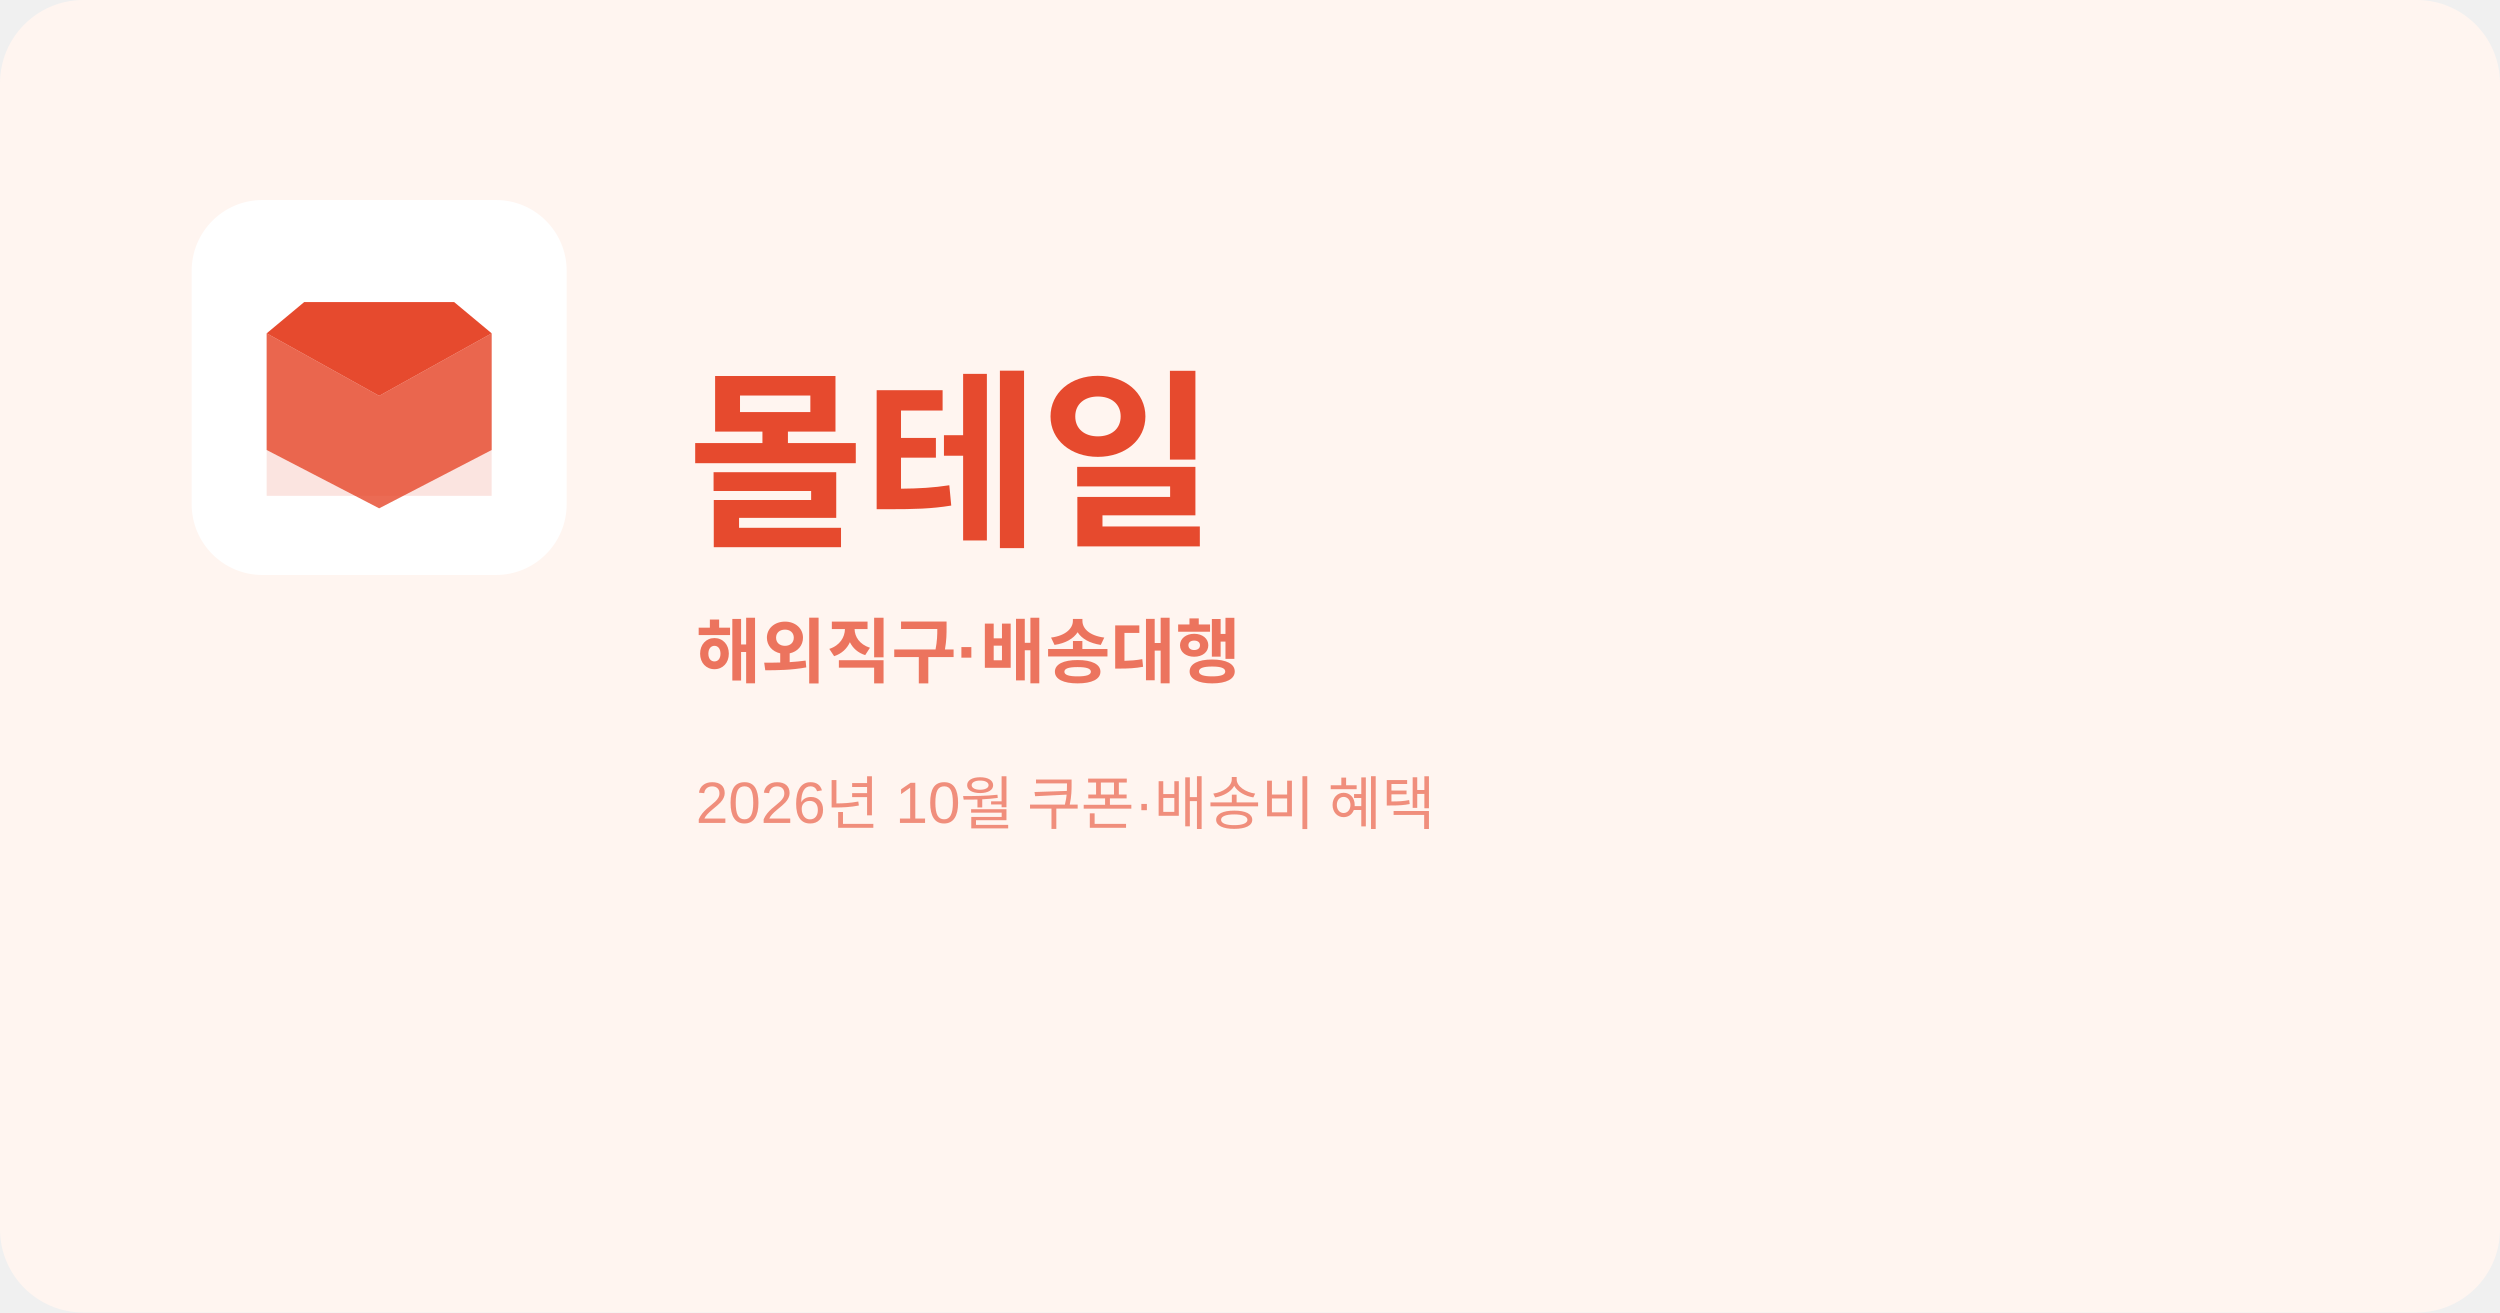
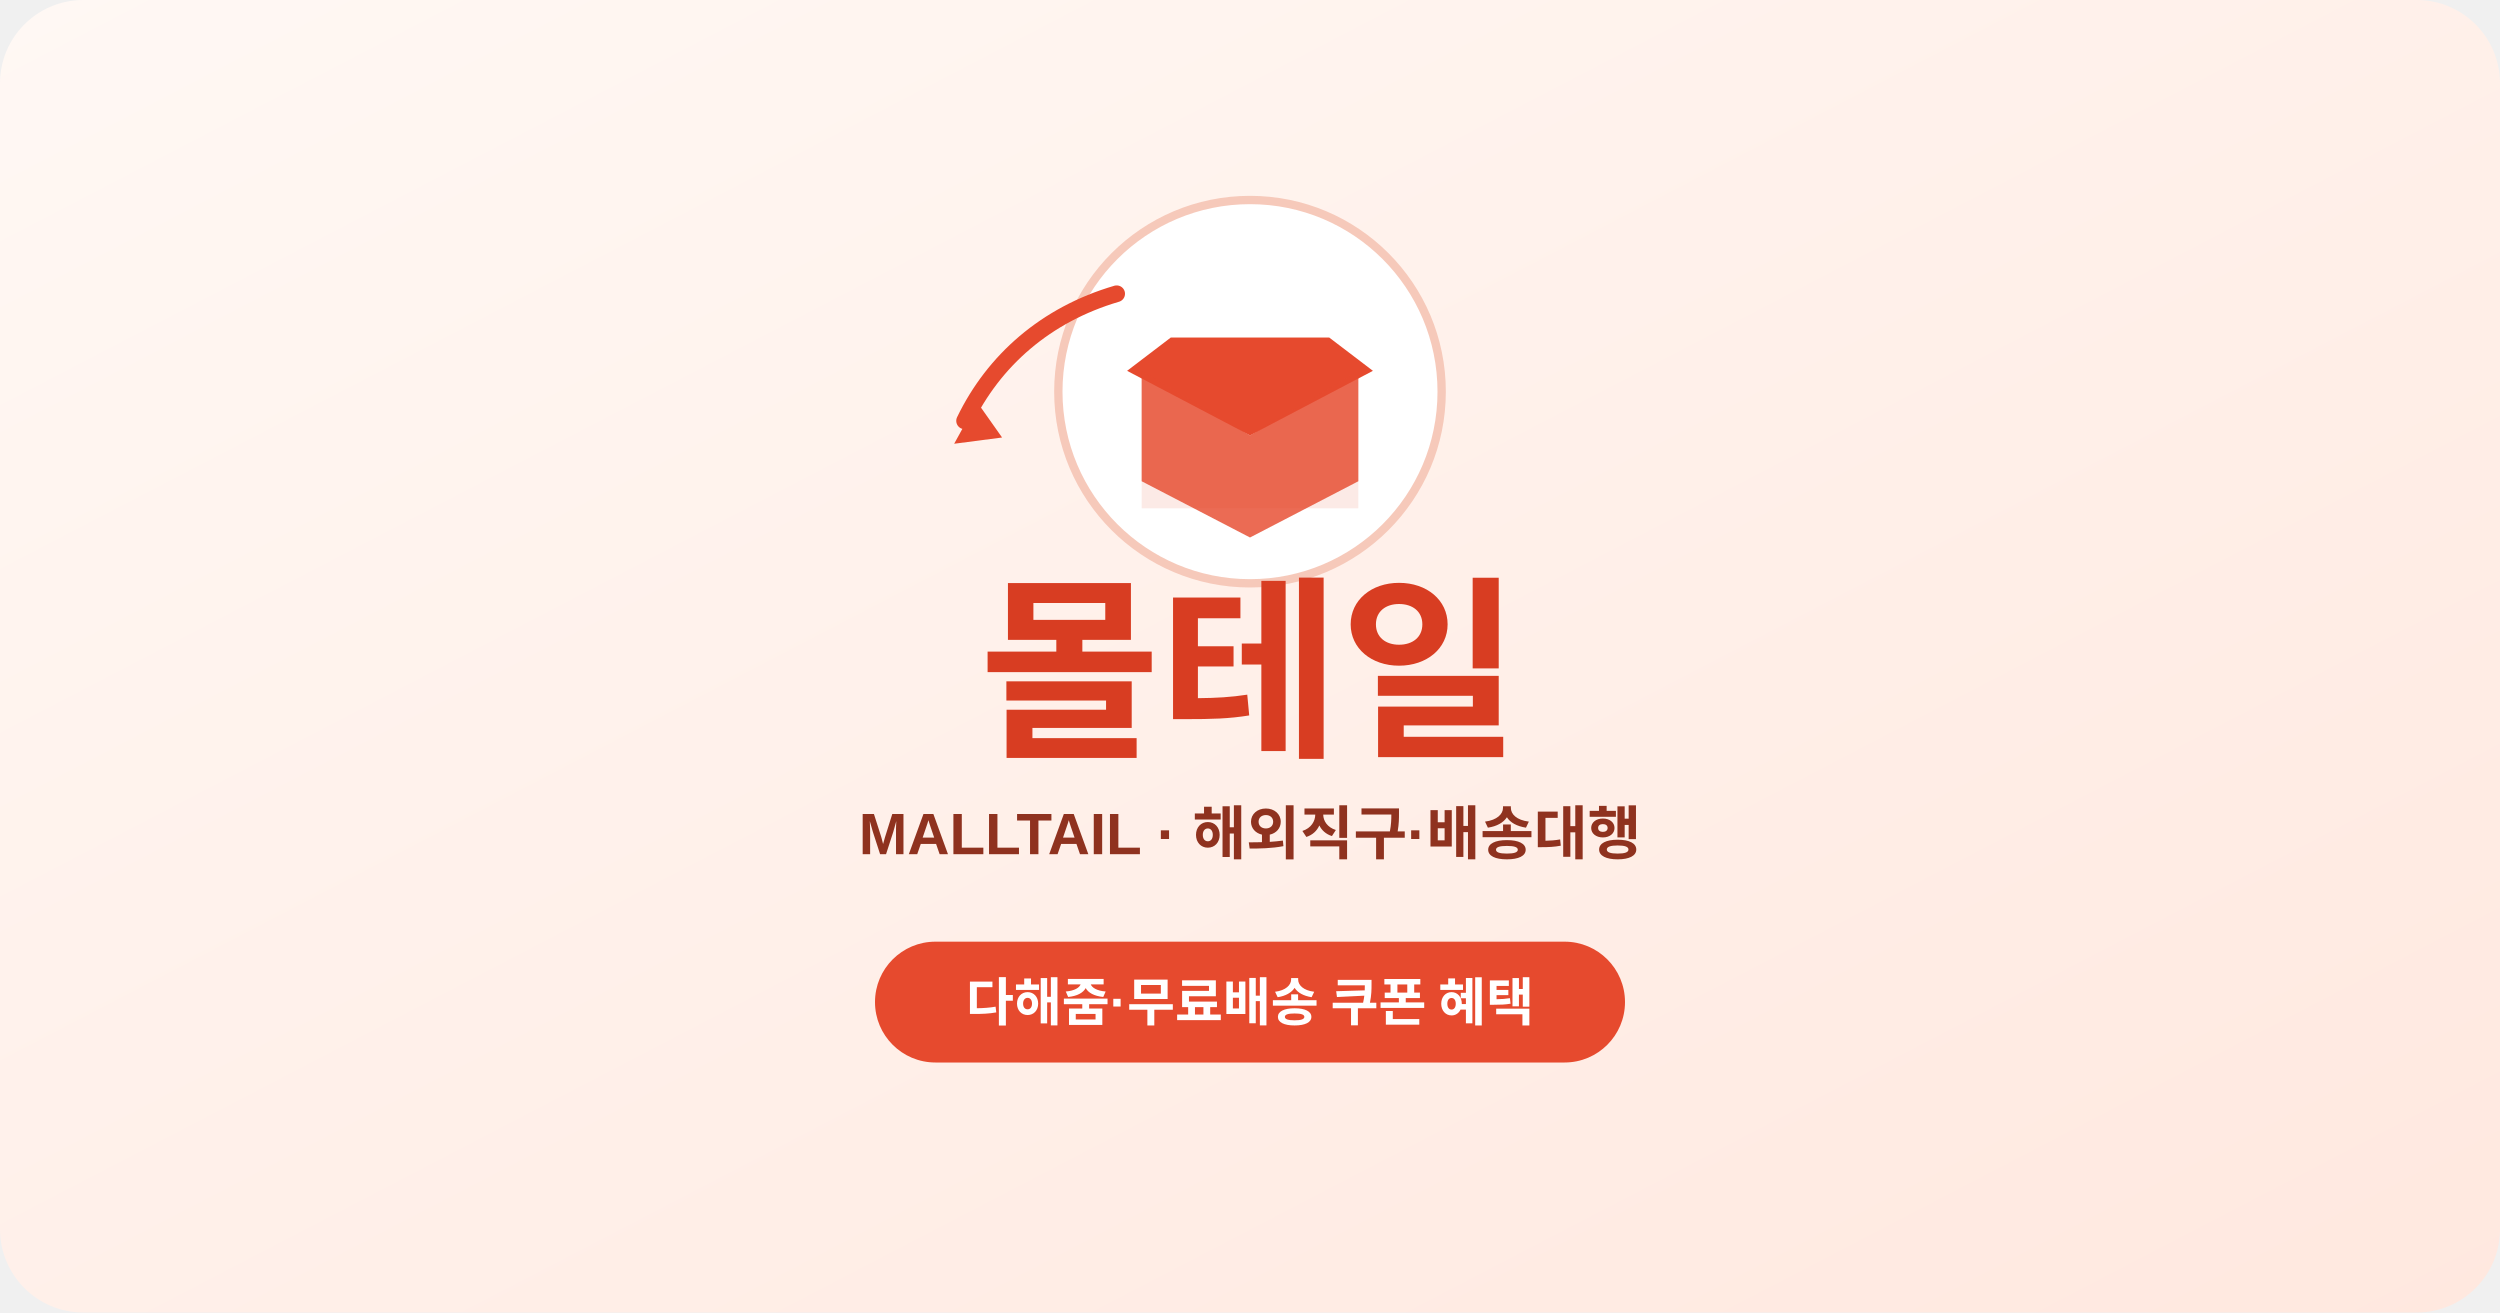
<svg xmlns="http://www.w3.org/2000/svg" width="1200" height="630" viewBox="0 0 1200 630">
-   <rect width="1200" height="630" rx="40" fill="#fff5f0" />
-   <rect x="92" y="96" width="180" height="180" rx="34" fill="#fff" />
-   <path d="M128 160h108v78H128z" fill="#e64a2e" opacity=".15" />
-   <path d="M146 145h72l18 15-54 30-54-30z" fill="#e64a2e" />
-   <path d="M128 160l54 30v54l-54-28zM236 160l-54 30v54l54-28z" fill="#e64a2e" opacity=".82" />
-   <text x="330" y="255" font-family="Arial,'Noto Sans KR',sans-serif" font-size="92" font-weight="800" fill="#e64a2e">몰테일</text>
-   <text x="334" y="325" font-family="Arial,'Noto Sans KR',sans-serif" font-size="34" font-weight="700" fill="#e64a2e" opacity=".75">해외직구·배송대행</text>
-   <text x="334" y="395" font-family="Arial,'Noto Sans KR',sans-serif" font-size="28" fill="#e64a2e" opacity=".60">2026년 10월 쿠폰·배송비 혜택</text>
+   <defs>
+     <linearGradient id="bg" x1="0" y1="0" x2="1" y2="1">
+       <stop stop-color="#fff8f4" />
+       <stop offset="1" stop-color="#ffe8df" />
+     </linearGradient>
+   </defs>
+   <rect width="1200" height="630" rx="40" fill="url(#bg)" />
+   <circle cx="600" cy="188" r="92" fill="#fff" stroke="#f6c9ba" stroke-width="4" />
+   <path d="M548 177h104v67H548z" fill="#e64a2e" opacity=".12" />
+   <path d="M562 162h76l21 16-59 31-59-31z" fill="#e64a2e" />
+   <path d="M548 178l52 31v49l-52-27zM652 178l-52 31v49l52-27z" fill="#e64a2e" opacity=".82" />
+   <path d="M536 141c-34 10-59 32-73 61" fill="none" stroke="#e64a2e" stroke-width="8" stroke-linecap="round" />
+   <path d="M469 193l-11 20 23-3z" fill="#e64a2e" />
+   <text x="600" y="356" text-anchor="middle" font-family="Arial,'Noto Sans KR',sans-serif" font-size="94" font-weight="900" fill="#d83d22">몰테일</text>
+   <text x="600" y="410" text-anchor="middle" font-family="Arial,'Noto Sans KR',sans-serif" font-size="28" font-weight="800" fill="#8f321f">MALLTAIL · 해외직구·배송대행</text>
+   <rect x="420" y="452" width="360" height="58" rx="29" fill="#e64a2e" />
+   <text x="600" y="490" text-anchor="middle" font-family="Arial,'Noto Sans KR',sans-serif" font-size="25" font-weight="800" fill="#fff">다해줌·무료배송 쿠폰 혜택</text>
</svg>
